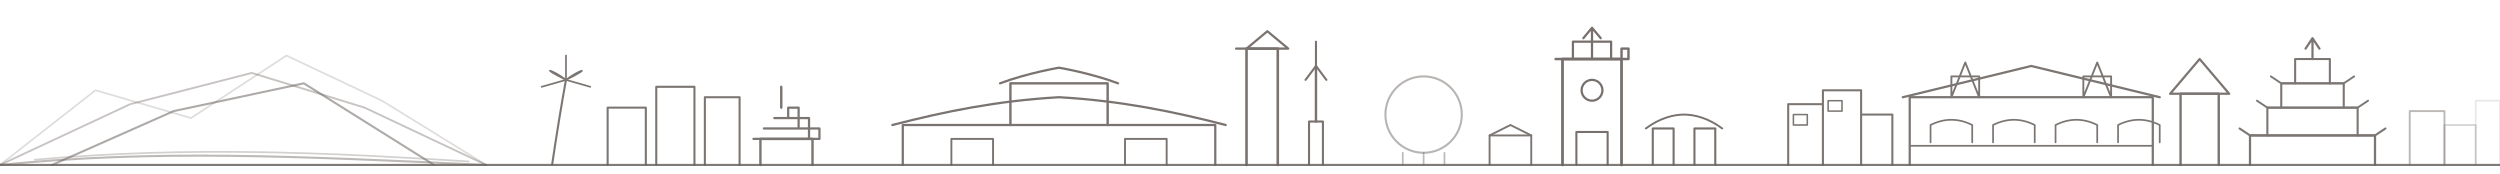
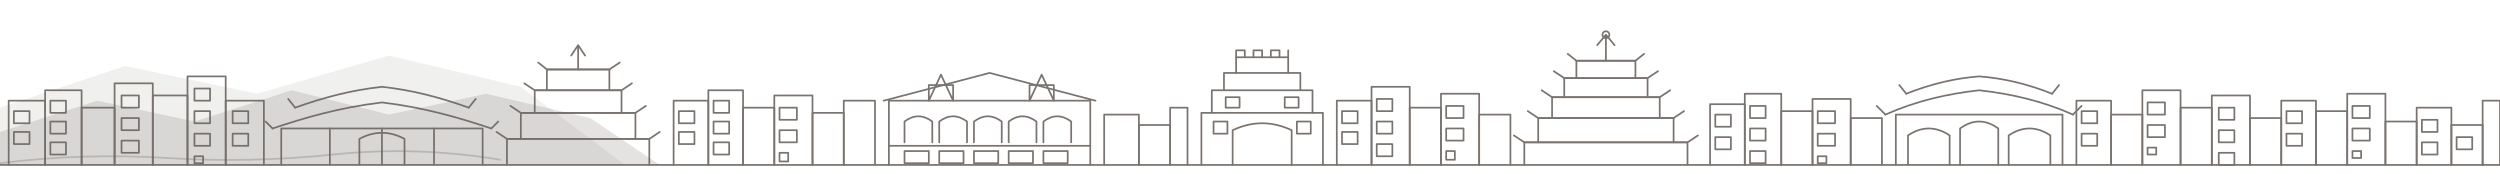
<svg xmlns="http://www.w3.org/2000/svg" viewBox="0 0 1440 100" aria-hidden="true" focusable="false">
-   <line x1="0" y1="95" x2="1440" y2="95" stroke="#6B6460" stroke-width="1.2" stroke-linecap="round" opacity="0.85" />
-   <g fill="none" stroke="#6B6460" stroke-linecap="round" stroke-linejoin="round">
-     <path d="M0,95 L55,52 L110,68 L165,32 L220,58 L280,95" stroke-width="1" opacity="0.22" />
-     <path d="M0,95 L75,60 L145,42 L210,62 L280,95" stroke-width="1.1" opacity="0.38" />
-     <path d="M30,95 L100,64 L175,48 L250,95" stroke-width="1.2" opacity="0.55" />
-     <path d="M0,95 C90,86 170,90 280,95" stroke-width="1.2" opacity="0.45" />
-     <path d="M20,92 C110,84 190,88 270,93" stroke-width="1" opacity="0.3" />
-   </g>
-   <g fill="none" stroke="#6B6460" stroke-linecap="round" stroke-linejoin="round" opacity="0.88">
-     <path d="M318,95 Q322,68 326,46" stroke-width="1.2" />
-     <path d="M326,46 C318,40 310,38 326,46 C342,38 334,40 326,46" stroke-width="1" />
-     <path d="M326,46 V32 M326,46 L312,50 M326,46 L340,50" stroke-width="1" />
-     <path d="M350,95 V62 H372 V95" stroke-width="1.2" />
-     <path d="M378,95 V50 H400 V95" stroke-width="1.2" />
-     <path d="M406,95 V56 H426 V95" stroke-width="1.2" />
-     <path d="M438,95 V80 H468 V95" stroke-width="1.4" />
-     <path d="M434,80 H472 V74 H466 V80" stroke-width="1.3" />
-     <path d="M440,74 H466 V68 H460 V74" stroke-width="1.3" />
-     <path d="M446,68 H460 V62 H454 V68" stroke-width="1.3" />
-     <path d="M450,62 V50" stroke-width="1.4" />
-   </g>
-   <g fill="none" stroke="#6B6460" stroke-linecap="round" stroke-linejoin="round" opacity="0.9">
-     <path d="M520,95 V72 H700 V95" stroke-width="1.3" />
-     <path d="M514,72 C545,64 575,58 610,56 C645,58 675,64 706,72" stroke-width="1.3" />
-     <path d="M582,72 V48 H638 V72" stroke-width="1.4" />
-     <path d="M576,48 C592,42 610,39 610,39 C610,39 628,42 644,48" stroke-width="1.3" />
-     <path d="M548,95 V80 H572 V95" stroke-width="1.1" />
-     <path d="M648,95 V80 H672 V95" stroke-width="1.1" />
-     <path d="M718,95 V28 H736 V95" stroke-width="1.5" />
-     <path d="M712,28 H742 L730,18 L718,28" stroke-width="1.3" />
-     <path d="M754,95 V70 H762 V95" stroke-width="1.2" />
-     <path d="M758,70 V38" stroke-width="1.4" />
-     <path d="M758,38 L752,46 M758,38 L764,46 M758,38 V24" stroke-width="1.2" />
-   </g>
-   <g fill="none" stroke="#6B6460" stroke-linecap="round" stroke-linejoin="round" opacity="0.88">
-     <circle cx="820" cy="66" r="22" stroke-width="1.2" opacity="0.55" />
-     <path d="M808,88 V95 M820,88 V95 M832,88 V95" stroke-width="1" opacity="0.5" />
-     <path d="M858,95 V78 H882 V95" stroke-width="1.1" />
-     <path d="M858,78 L870,72 L882,78" stroke-width="1.1" />
-   </g>
-   <g fill="none" stroke="#6B6460" stroke-linecap="round" stroke-linejoin="round" opacity="0.92">
-     <path d="M900,95 V34 H934 V95" stroke-width="1.6" />
-     <path d="M896,34 H938 V28 H934 V34" stroke-width="1.4" />
-     <path d="M906,34 V24 H928 V34" stroke-width="1.3" />
-     <circle cx="917" cy="52" r="6" stroke-width="1.3" />
-     <path d="M917,34 V16 M912,22 L917,16 L922,22" stroke-width="1.3" />
-     <path d="M908,95 V76 H926 V95" stroke-width="1.2" />
-     <path d="M952,95 V74 H964 V95 M976,95 V74 H988 V95" stroke-width="1.2" />
-     <path d="M948,74 C956,68 964,66 970,66 C976,66 984,68 992,74" stroke-width="1.1" />
-   </g>
-   <g fill="none" stroke="#6B6460" stroke-linecap="round" stroke-linejoin="round" opacity="0.88">
-     <path d="M1030,95 V60 H1050 V95 M1050,95 V52 H1072 V95 M1072,95 V66 H1090 V95" stroke-width="1.2" />
-     <rect x="1033" y="66" width="8" height="6" fill="none" stroke="#6B6460" stroke-width="0.9" />
-     <rect x="1053" y="58" width="8" height="6" fill="none" stroke="#6B6460" stroke-width="0.9" />
-     <path d="M1100,95 V56 H1240 V95" stroke-width="1.3" />
-     <path d="M1096,56 L1170,38 L1244,56" stroke-width="1.3" />
-     <path d="M1124,56 V44 H1140 V56 L1132,36 Z" stroke-width="1.1" />
-     <path d="M1200,56 V44 H1216 V56 L1208,36 Z" stroke-width="1.1" />
-     <path d="M1112,82 V72 Q1124,66 1136,72 V82" stroke-width="1" />
-     <path d="M1148,82 V72 Q1160,66 1172,72 V82" stroke-width="1" />
-     <path d="M1184,82 V72 Q1196,66 1208,72 V82" stroke-width="1" />
-     <path d="M1220,82 V72 Q1232,66 1244,72 V82" stroke-width="1" />
-     <line x1="1100" y1="84" x2="1240" y2="84" stroke-width="1" />
-     <path d="M1256,95 V54 H1278 V95" stroke-width="1.4" />
-     <path d="M1250,54 H1284 L1267,34 L1250,54" stroke-width="1.3" />
-     <path d="M1296,95 V78 H1368 V95" stroke-width="1.3" />
-     <path d="M1290,74 L1296,78 H1368 L1374,74" stroke-width="1.2" />
-     <path d="M1306,78 V62 H1358 V78" stroke-width="1.2" />
-     <path d="M1300,58 L1306,62 H1358 L1364,58" stroke-width="1.1" />
-     <path d="M1314,62 V48 H1350 V62" stroke-width="1.2" />
-     <path d="M1308,44 L1314,48 H1350 L1356,44" stroke-width="1.1" />
-     <path d="M1322,48 V34 H1342 V48" stroke-width="1.2" />
-     <path d="M1332,34 V22 M1328,28 L1332,22 L1336,28" stroke-width="1.3" />
-   </g>
-   <g fill="none" stroke="#6B6460" stroke-linecap="round" stroke-linejoin="round">
-     <path d="M1388,95 V64 H1408 V95" stroke-width="1.1" opacity="0.45" />
-     <path d="M1408,95 V72 H1426 V95" stroke-width="1" opacity="0.28" />
-     <path d="M1426,95 V58 H1440 V95" stroke-width="1" opacity="0.15" />
+   <path fill="#6B6460" opacity="0.10" d="M0,95 L0,62 L72,38 L148,54 L224,32 L300,50 L360,95 Z" />
+   <path fill="#6B6460" opacity="0.18" d="M0,95 L0,76 L56,58 L112,70 L168,52 L224,66 L280,54 L340,68 L380,95 Z" />
+   <path fill="none" stroke="#6B6460" stroke-width="1" stroke-linecap="round" opacity="0.30" d="M0,94 Q48,88 96,91 T192,89 T288,92" />
+   <g fill="none" stroke="#6B6460" stroke-width="1" stroke-linecap="round" stroke-linejoin="round" opacity="0.9">
+     <line x1="0" y1="95" x2="1440" y2="95" />
+     <path d="M5,95V58H26V95" />
+     <path d="M26,95V52H47V95" />
+     <path d="M47,95V62H66V95" />
+     <path d="M66,95V48H88V95" />
+     <path d="M88,95V55H108V95" />
+     <path d="M108,95V44H130V95" />
+     <path d="M130,95V58H152V95" />
+     <rect x="8" y="64" width="9" height="7" />
+     <rect x="8" y="76" width="9" height="7" />
+     <rect x="29" y="58" width="9" height="7" />
+     <rect x="29" y="70" width="9" height="7" />
+     <rect x="29" y="82" width="9" height="7" />
+     <rect x="70" y="55" width="10" height="7" />
+     <rect x="70" y="68" width="10" height="7" />
+     <rect x="70" y="81" width="10" height="7" />
+     <rect x="112" y="51" width="9" height="7" />
+     <rect x="112" y="64" width="9" height="7" />
+     <rect x="112" y="77" width="9" height="7" />
+     <rect x="112" y="90" width="5" height="4" />
+     <rect x="134" y="64" width="9" height="7" />
+     <rect x="134" y="77" width="9" height="7" />
+     <path d="M162,95V74H278V95" />
+     <path d="M157,74C175,68 195,62 220,59C245,62 265,68 283,74" />
+     <path d="M170,62C187,56 202,52 220,50C238,52 253,56 270,62" />
+     <path d="M157,74L153,70" />
+     <path d="M283,74L287,70" />
+     <path d="M170,62L166,57" />
+     <path d="M270,62L274,57" />
+     <line x1="190" y1="95" x2="190" y2="74" />
+     <line x1="220" y1="95" x2="220" y2="74" />
+     <line x1="250" y1="95" x2="250" y2="74" />
+     <path d="M207,95V80Q220,73 233,80V95" />
+     <path d="M292,95V80H374V95" />
+     <path d="M286,76L292,80H374L380,76" />
+     <path d="M300,80V65H366V80" />
+     <path d="M294,61L300,65H366L372,61" />
+     <path d="M308,65V52H358V65" />
+     <path d="M302,48L308,52H358L364,48" />
+     <path d="M315,52V40H351V52" />
+     <path d="M310,36L315,40H351L357,36" />
+     <path d="M333,40V26M329,32L333,26L337,32" />
+     <path d="M388,95V58H408V95" />
+     <path d="M408,95V52H428V95" />
+     <path d="M428,95V62H446V95" />
+     <path d="M446,95V55H468V95" />
+     <path d="M468,95V65H486V95" />
+     <path d="M486,95V58H504V95" />
+     <rect x="391" y="64" width="9" height="7" />
+     <rect x="391" y="76" width="9" height="7" />
+     <rect x="411" y="58" width="9" height="7" />
+     <rect x="411" y="70" width="9" height="7" />
+     <rect x="411" y="82" width="9" height="7" />
+     <rect x="449" y="62" width="10" height="7" />
+     <rect x="449" y="75" width="10" height="7" />
+     <rect x="449" y="88" width="5" height="5" />
+     <path d="M512,95V58H628V95" />
+     <path d="M509,58L570,42L631,58" />
+     <path d="M535,58V49H549V58L542,43Z" />
+     <path d="M593,58V49H607V58L600,43Z" />
+     <path d="M521,82V70Q529,64 537,70V82" />
+     <path d="M541,82V70Q549,64 557,70V82" />
+     <path d="M561,82V70Q569,64 577,70V82" />
+     <path d="M581,82V70Q589,64 597,70V82" />
+     <path d="M601,82V70Q609,64 617,70V82" />
+     <line x1="512" y1="84" x2="628" y2="84" />
+     <rect x="521" y="87" width="14" height="7" />
+     <rect x="541" y="87" width="14" height="7" />
+     <rect x="561" y="87" width="14" height="7" />
+     <rect x="581" y="87" width="14" height="7" />
+     <rect x="601" y="87" width="14" height="7" />
+     <path d="M636,95V66H656V95" />
+     <path d="M656,95V72H674V95" />
+     <path d="M674,95V62H684V95" />
+     <path d="M692,95V65H762V95" />
+     <path d="M698,65V52H756V65" />
+     <path d="M705,52V42H749V52" />
+     <path d="M712,42V33H742V42" />
+     <path d="M712,33V29H717V33M722,33V29H727V33M732,33V29H737V33M742,33V29" />
+     <path d="M710,95V75Q727,67 744,75V95" />
+     <rect x="699" y="70" width="8" height="7" />
+     <rect x="747" y="70" width="8" height="7" />
+     <rect x="706" y="56" width="8" height="6" />
+     <rect x="740" y="56" width="8" height="6" />
+     <path d="M770,95V58H790V95" />
+     <path d="M790,95V50H812V95" />
+     <path d="M812,95V62H830V95" />
+     <path d="M830,95V54H852V95" />
+     <path d="M852,95V66H870V95" />
+     <rect x="773" y="64" width="9" height="7" />
+     <rect x="773" y="76" width="9" height="7" />
+     <rect x="793" y="57" width="9" height="7" />
+     <rect x="793" y="70" width="9" height="7" />
+     <rect x="793" y="83" width="9" height="7" />
+     <rect x="833" y="61" width="10" height="7" />
+     <rect x="833" y="74" width="10" height="7" />
+     <rect x="833" y="87" width="5" height="5" />
+     <path d="M878,95V82H972V95" />
+     <path d="M872,78L878,82H972L978,78" />
+     <path d="M886,82V68H964V82" />
+     <path d="M880,64L886,68H964L970,64" />
+     <path d="M894,68V56H956V68" />
+     <path d="M888,52L894,56H956L962,52" />
+     <path d="M901,56V45H949V56" />
+     <path d="M895,41L901,45H949L955,41" />
+     <path d="M908,45V35H942V45" />
+     <path d="M903,31L908,35H942L947,31" />
+     <path d="M925,35V20M920,26L925,20L930,26" />
+     <circle cx="925" cy="20" r="2" />
+     <path d="M985,95V60H1005V95" />
+     <path d="M1005,95V54H1026V95" />
+     <path d="M1026,95V64H1044V95" />
+     <path d="M1044,95V57H1066V95" />
+     <path d="M1066,95V68H1084V95" />
+     <rect x="988" y="66" width="9" height="7" />
+     <rect x="988" y="79" width="9" height="7" />
+     <rect x="1008" y="61" width="9" height="7" />
+     <rect x="1008" y="74" width="9" height="7" />
+     <rect x="1008" y="87" width="9" height="7" />
+     <rect x="1047" y="64" width="10" height="7" />
+     <rect x="1047" y="77" width="10" height="7" />
+     <rect x="1047" y="90" width="5" height="4" />
+     <path d="M1092,95V66H1188V95" />
+     <path d="M1086,66C1104,58 1122,54 1140,52C1158,54 1176,58 1194,66" />
+     <path d="M1098,54C1113,48 1127,45 1140,44C1153,45 1167,48 1182,54" />
+     <path d="M1086,66L1081,61" />
+     <path d="M1194,66L1199,61" />
+     <path d="M1098,54L1094,49" />
+     <path d="M1182,54L1186,49" />
+     <path d="M1099,95V78Q1111,70 1123,78V95" />
+     <path d="M1129,95V74Q1140,66 1151,74V95" />
+     <path d="M1157,95V78Q1169,70 1181,78V95" />
+     <path d="M1196,95V58H1216V95" />
+     <path d="M1216,95V66H1234V95" />
+     <path d="M1234,95V52H1256V95" />
+     <path d="M1256,95V62H1274V95" />
+     <path d="M1274,95V55H1296V95" />
+     <path d="M1296,95V68H1314V95" />
+     <path d="M1314,95V58H1334V95" />
+     <path d="M1334,95V64H1352V95" />
+     <path d="M1352,95V54H1374V95" />
+     <path d="M1374,95V70H1392V95" />
+     <path d="M1392,95V62H1412V95" />
+     <path d="M1412,95V72H1430V95" />
+     <path d="M1430,95V58H1440V95" />
+     <rect x="1199" y="64" width="9" height="7" />
+     <rect x="1199" y="77" width="9" height="7" />
+     <rect x="1237" y="59" width="10" height="7" />
+     <rect x="1237" y="72" width="10" height="7" />
+     <rect x="1237" y="85" width="5" height="4" />
+     <rect x="1278" y="62" width="9" height="7" />
+     <rect x="1278" y="75" width="9" height="7" />
+     <rect x="1278" y="88" width="9" height="7" />
+     <rect x="1317" y="64" width="9" height="7" />
+     <rect x="1317" y="77" width="9" height="7" />
+     <rect x="1355" y="61" width="10" height="7" />
+     <rect x="1355" y="74" width="10" height="7" />
+     <rect x="1355" y="87" width="5" height="4" />
+     <rect x="1395" y="69" width="9" height="7" />
+     <rect x="1395" y="82" width="9" height="7" />
+     <rect x="1415" y="79" width="9" height="7" />
  </g>
</svg>
